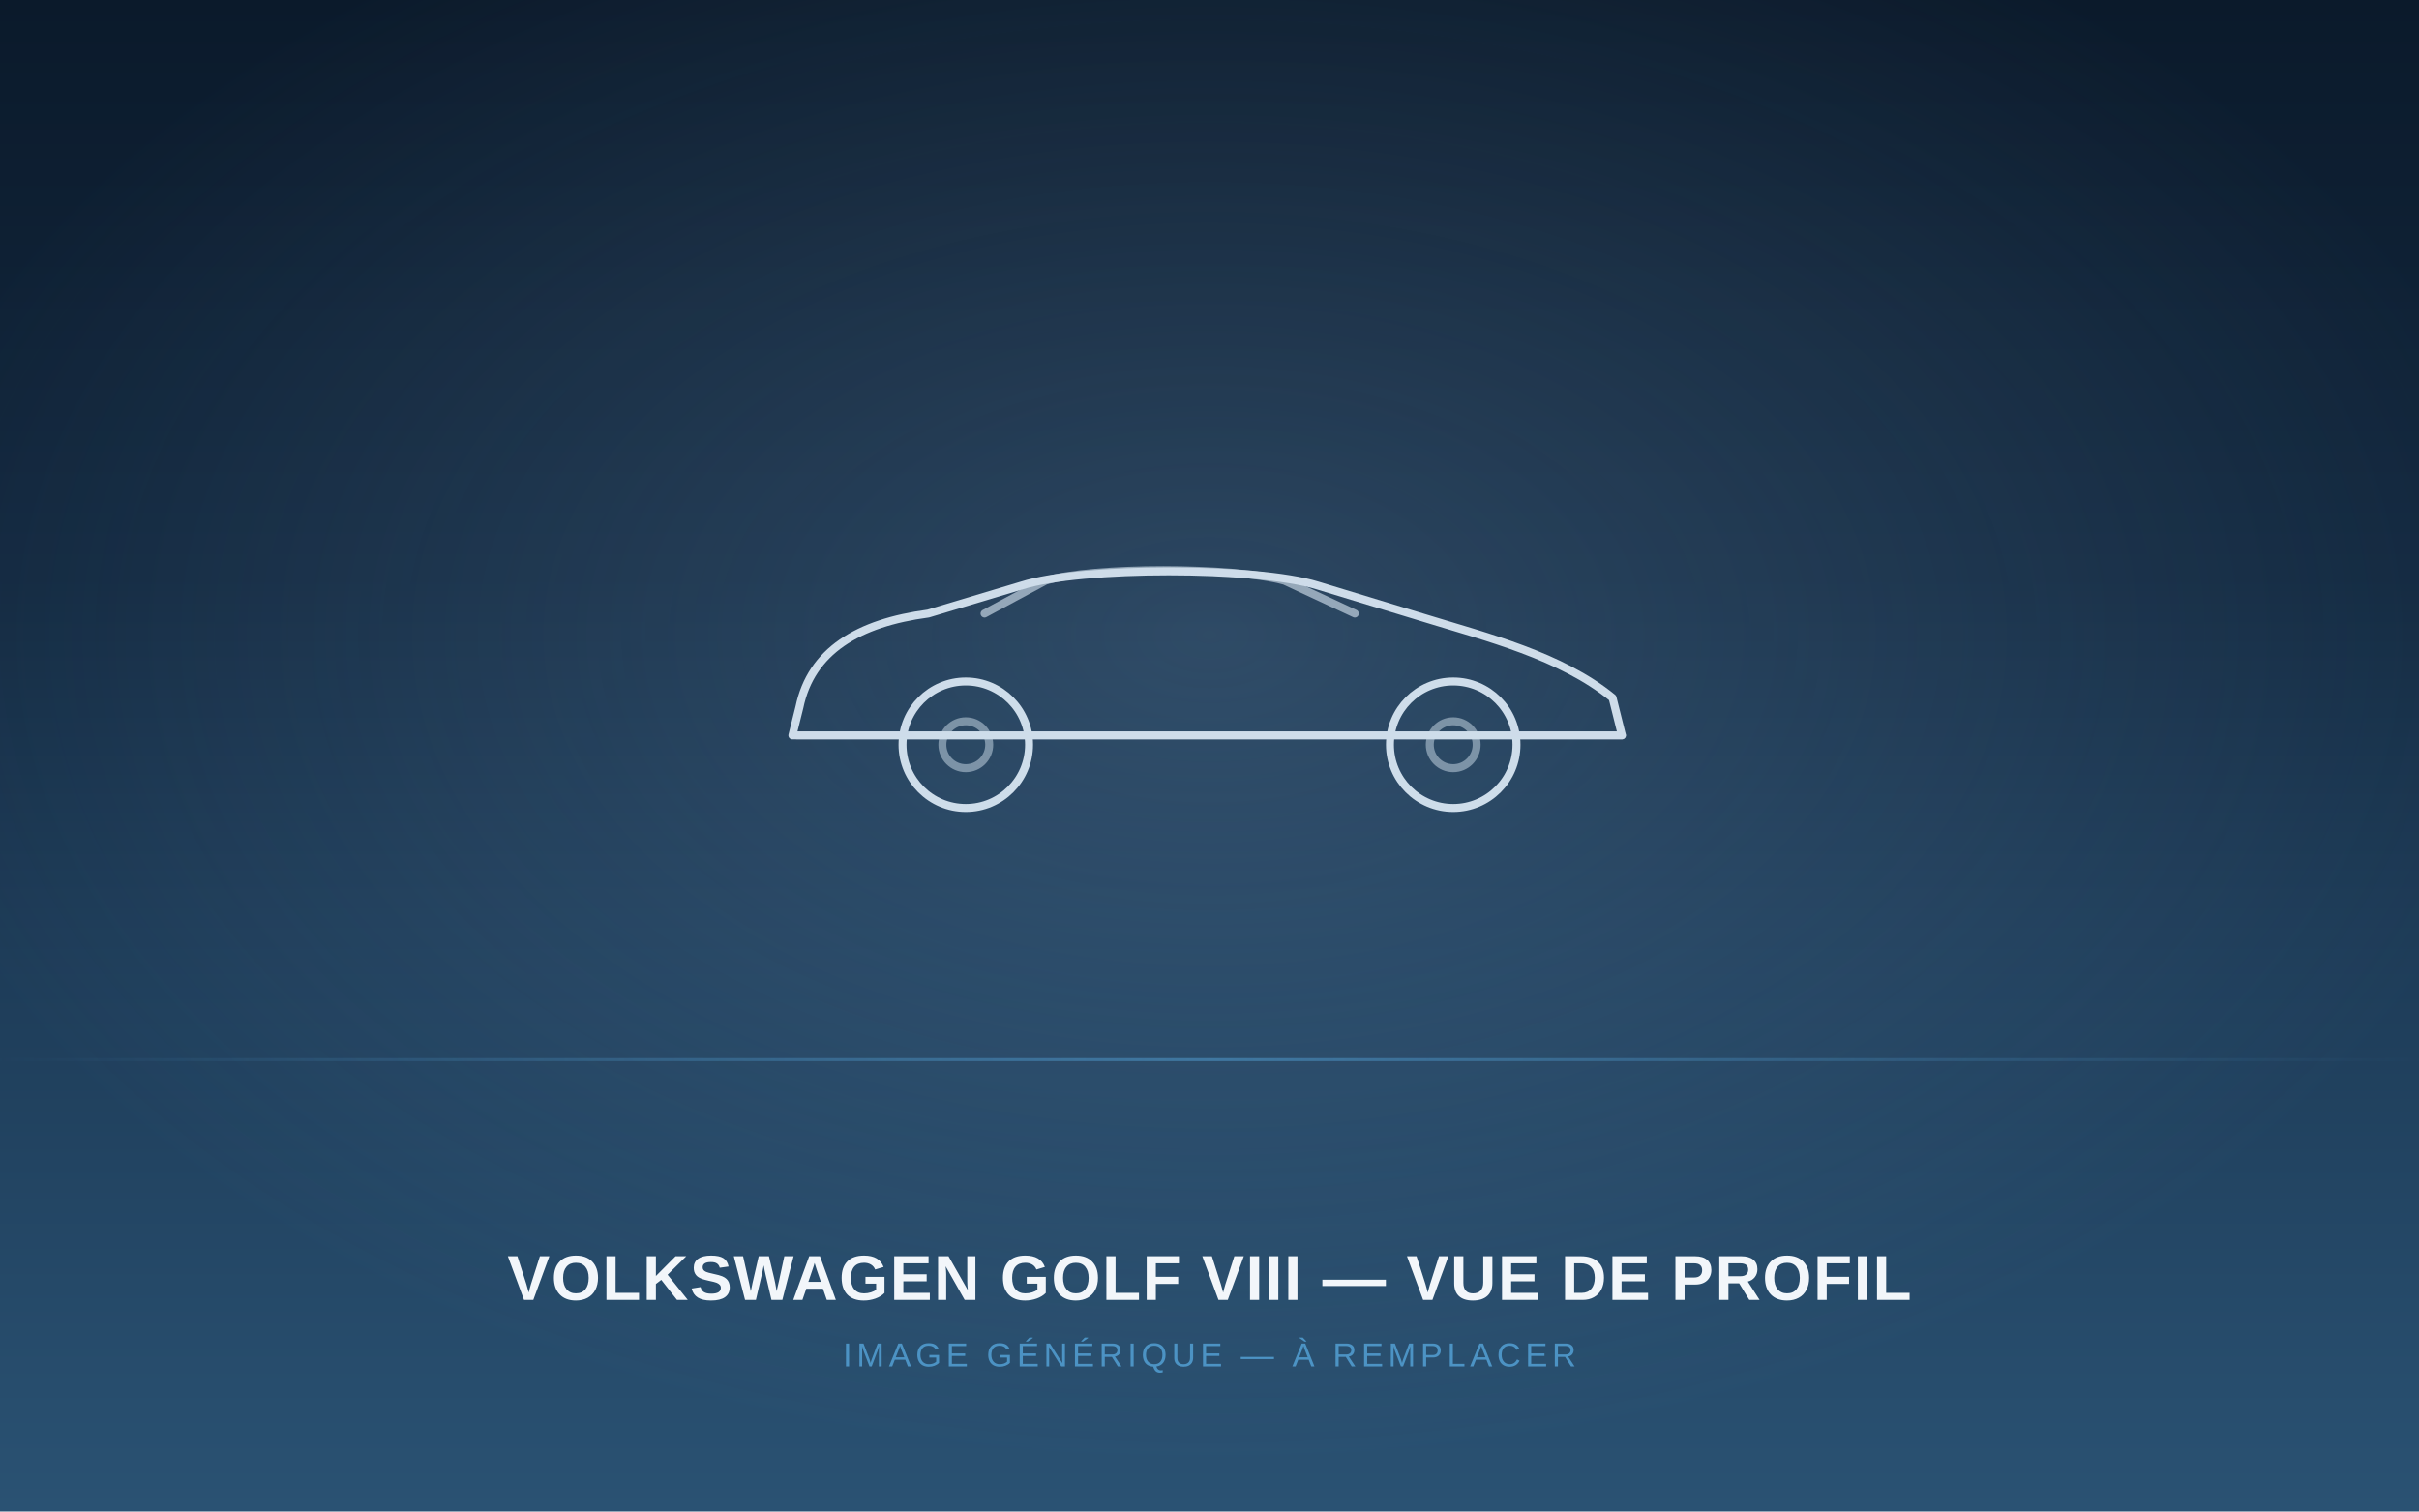
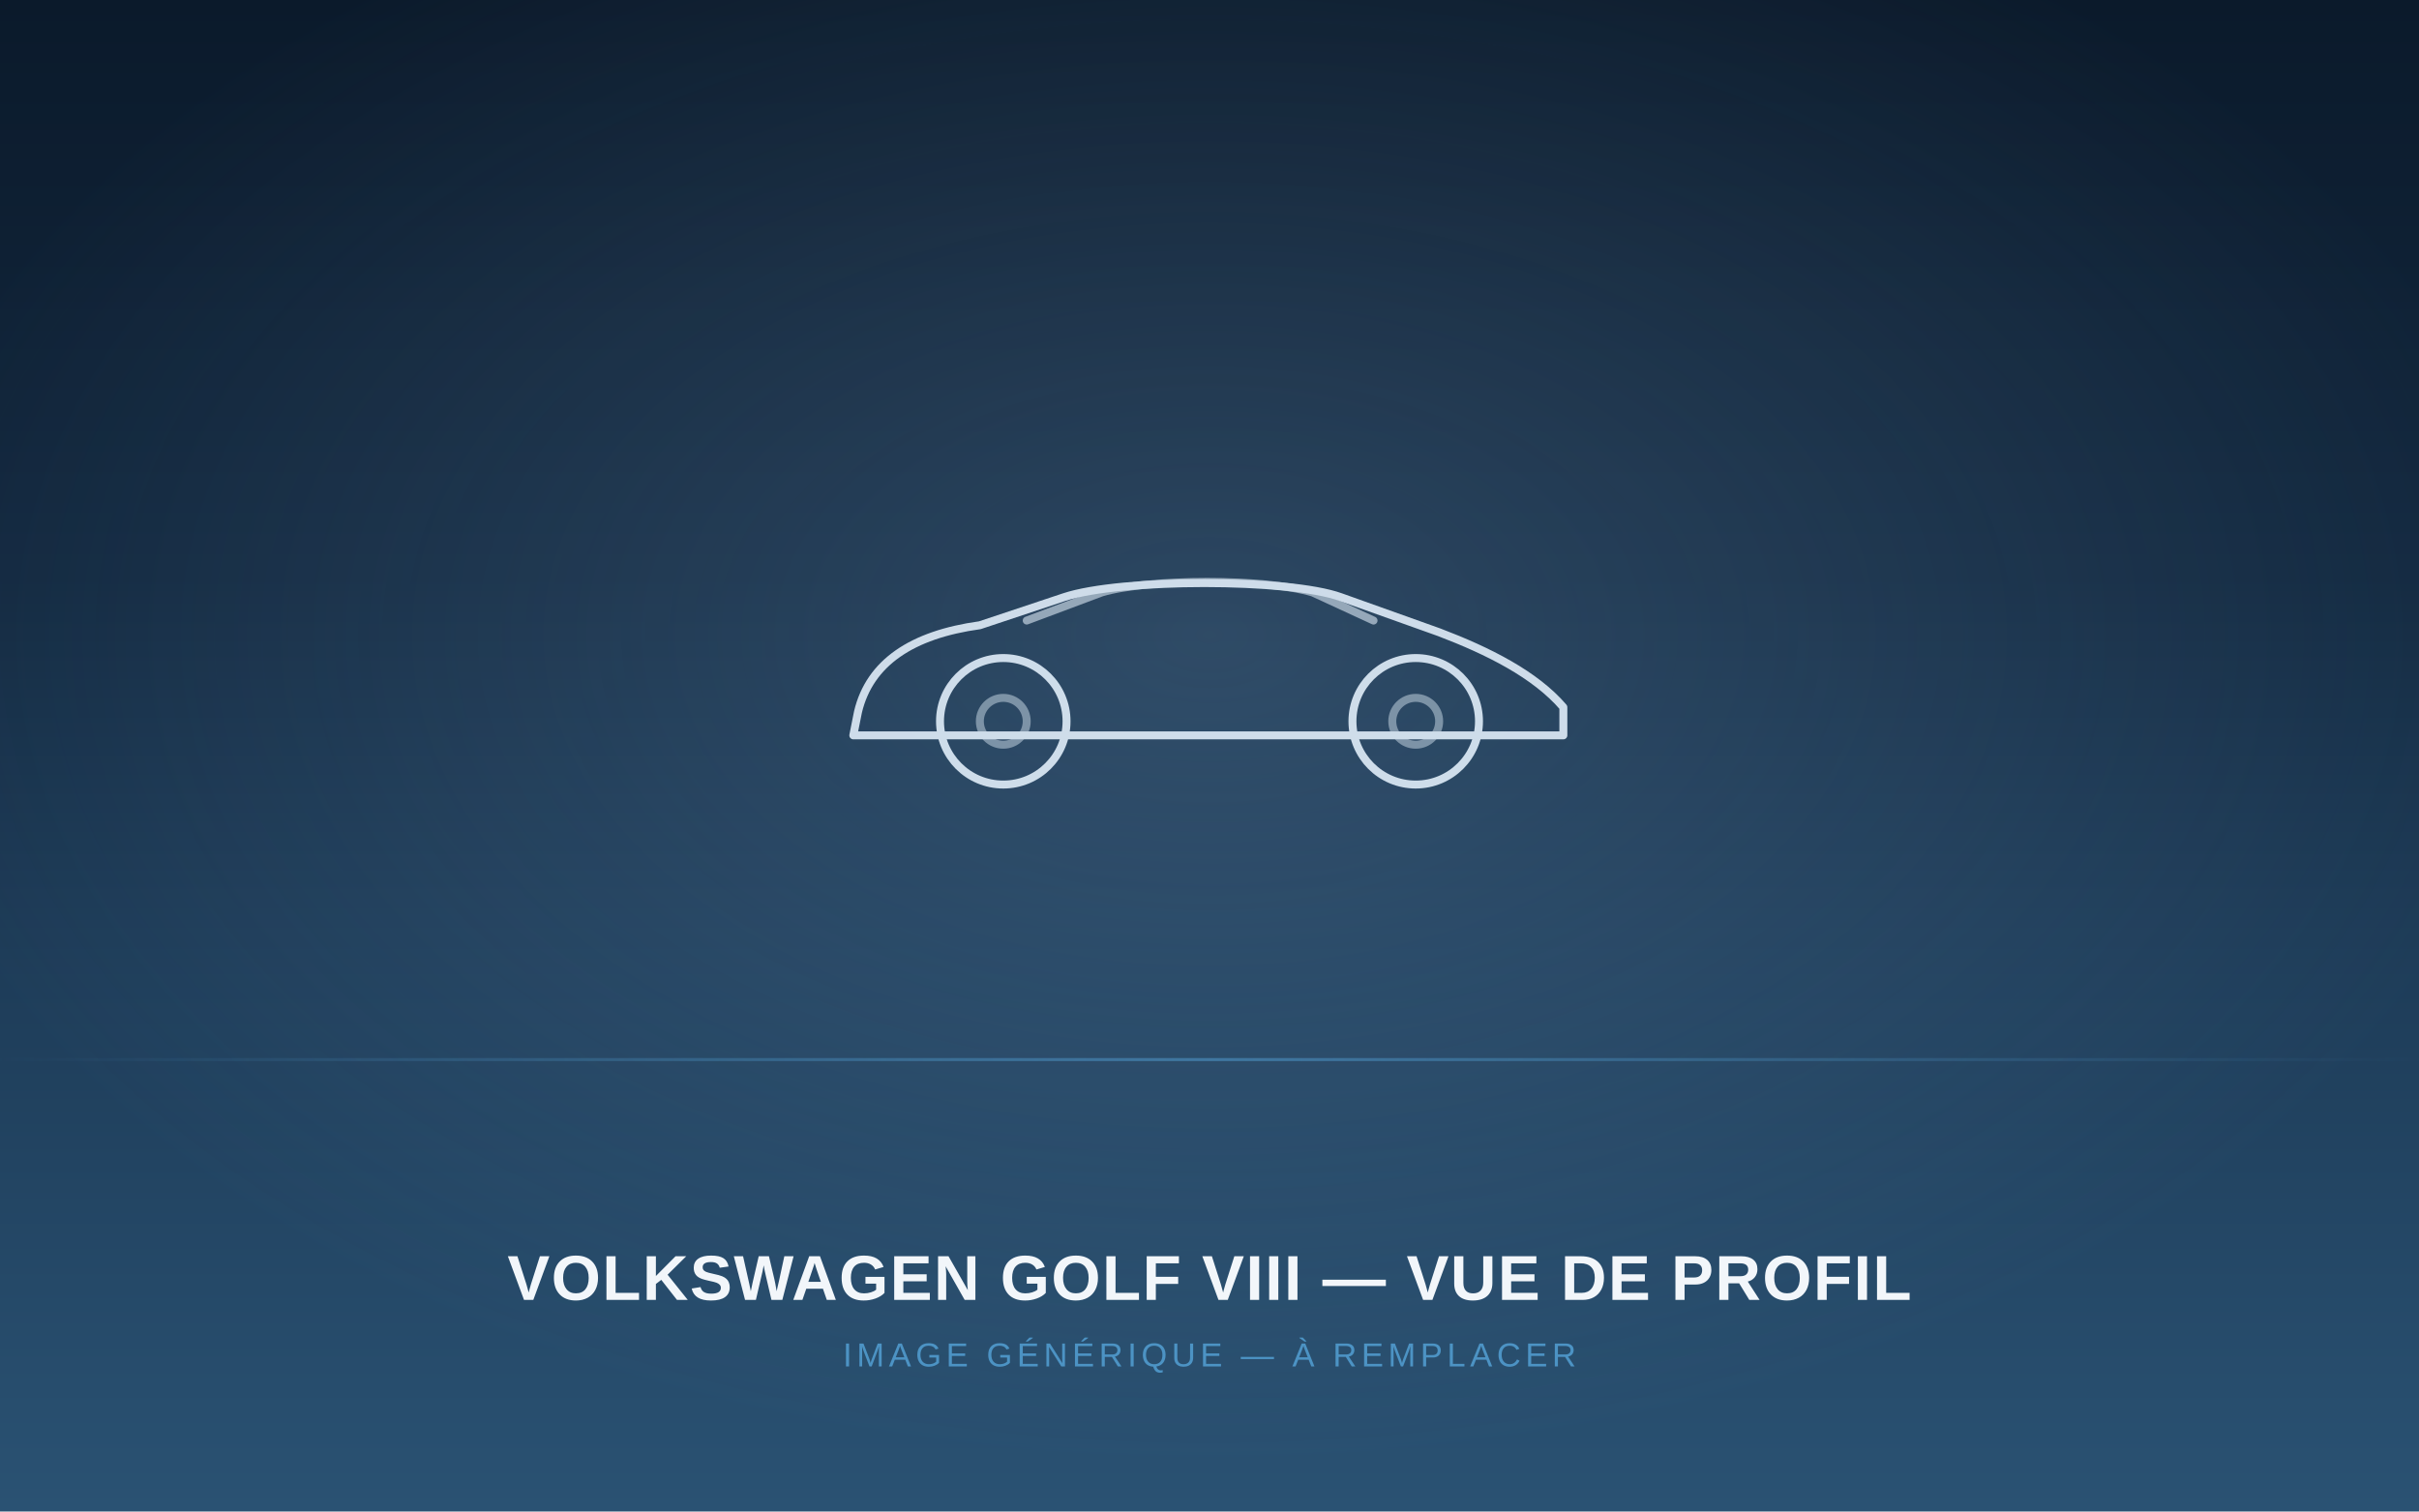
<svg xmlns="http://www.w3.org/2000/svg" width="1600" height="1000" viewBox="0 0 1600 1000">
  <defs>
    <linearGradient id="bg" x1="0%" y1="0%" x2="0%" y2="100%">
      <stop offset="0%" stop-color="#0b1a2b" />
      <stop offset="38%" stop-color="#12283f" />
      <stop offset="62%" stop-color="#1d3b57" />
      <stop offset="100%" stop-color="#2a5273" />
    </linearGradient>
    <radialGradient id="glow" cx="50%" cy="42%" r="55%">
      <stop offset="0%" stop-color="#8cb9e1" stop-opacity="0.22" />
      <stop offset="100%" stop-color="#8cb9e1" stop-opacity="0" />
    </radialGradient>
    <linearGradient id="rule" x1="0%" y1="0%" x2="100%" y2="0%">
      <stop offset="0%" stop-color="#4c93c4" stop-opacity="0" />
      <stop offset="50%" stop-color="#4c93c4" stop-opacity="0.6" />
      <stop offset="100%" stop-color="#4c93c4" stop-opacity="0" />
    </linearGradient>
  </defs>
  <rect width="1600" height="1000" fill="url(#bg)" />
  <rect width="1600" height="1000" fill="url(#glow)" />
  <rect x="0" y="700" width="1600" height="2" fill="url(#rule)" />
  <g transform="translate(800, 440) scale(1.55)" fill="none" stroke="#dce9f5" stroke-width="3.4" stroke-linejoin="round" stroke-linecap="round" opacity="0.92">
-     <path d="M -175 18 C -170 -6 -150 -18 -120 -22 L -80 -34 C -55 -42 20 -42 46 -34 L 92 -20 C 118 -12 150 -4 172 14 L 176 30 L -178 30 Z" />
-     <path d="M -96 -22 L -70 -36 C -50 -42 10 -42 32 -36 L 62 -22" opacity="0.65" />
-     <line x1="-176" y1="30" x2="176" y2="30" opacity="0.5" />
-     <circle cx="-104" cy="34" r="27" />
-     <circle cx="104" cy="34" r="27" />
-     <circle cx="-104" cy="34" r="10" opacity="0.5" />
-     <circle cx="104" cy="34" r="10" opacity="0.5" />
+     <path d="M -150 20 C -145 -1 -127 -13 -98 -17 L -62 -29 C -38 -37 34 -37 56 -29 L 98 -14 C 119 -6 139 4 151 18 L 151 30 L -152 30 Z" />
+     <path d="M -78 -19 L -46 -31 C -26 -37 24 -37 44 -31 L 70 -19" opacity="0.65" />
+     <circle cx="-88" cy="24" r="27" />
+     <circle cx="-88" cy="24" r="10" opacity="0.5" />
+     <circle cx="88" cy="24" r="27" />
+     <circle cx="88" cy="24" r="10" opacity="0.5" />
  </g>
  <text x="50%" y="860" text-anchor="middle" font-family="Arial, Helvetica, sans-serif" font-weight="700" font-size="42" fill="#f2f6fa" letter-spacing="1">VOLKSWAGEN GOLF VIII — VUE DE PROFIL</text>
  <text x="50%" y="904" text-anchor="middle" font-family="Arial, Helvetica, sans-serif" font-size="22" fill="#4c93c4" letter-spacing="3">IMAGE GÉNÉRIQUE — À REMPLACER</text>
</svg>
